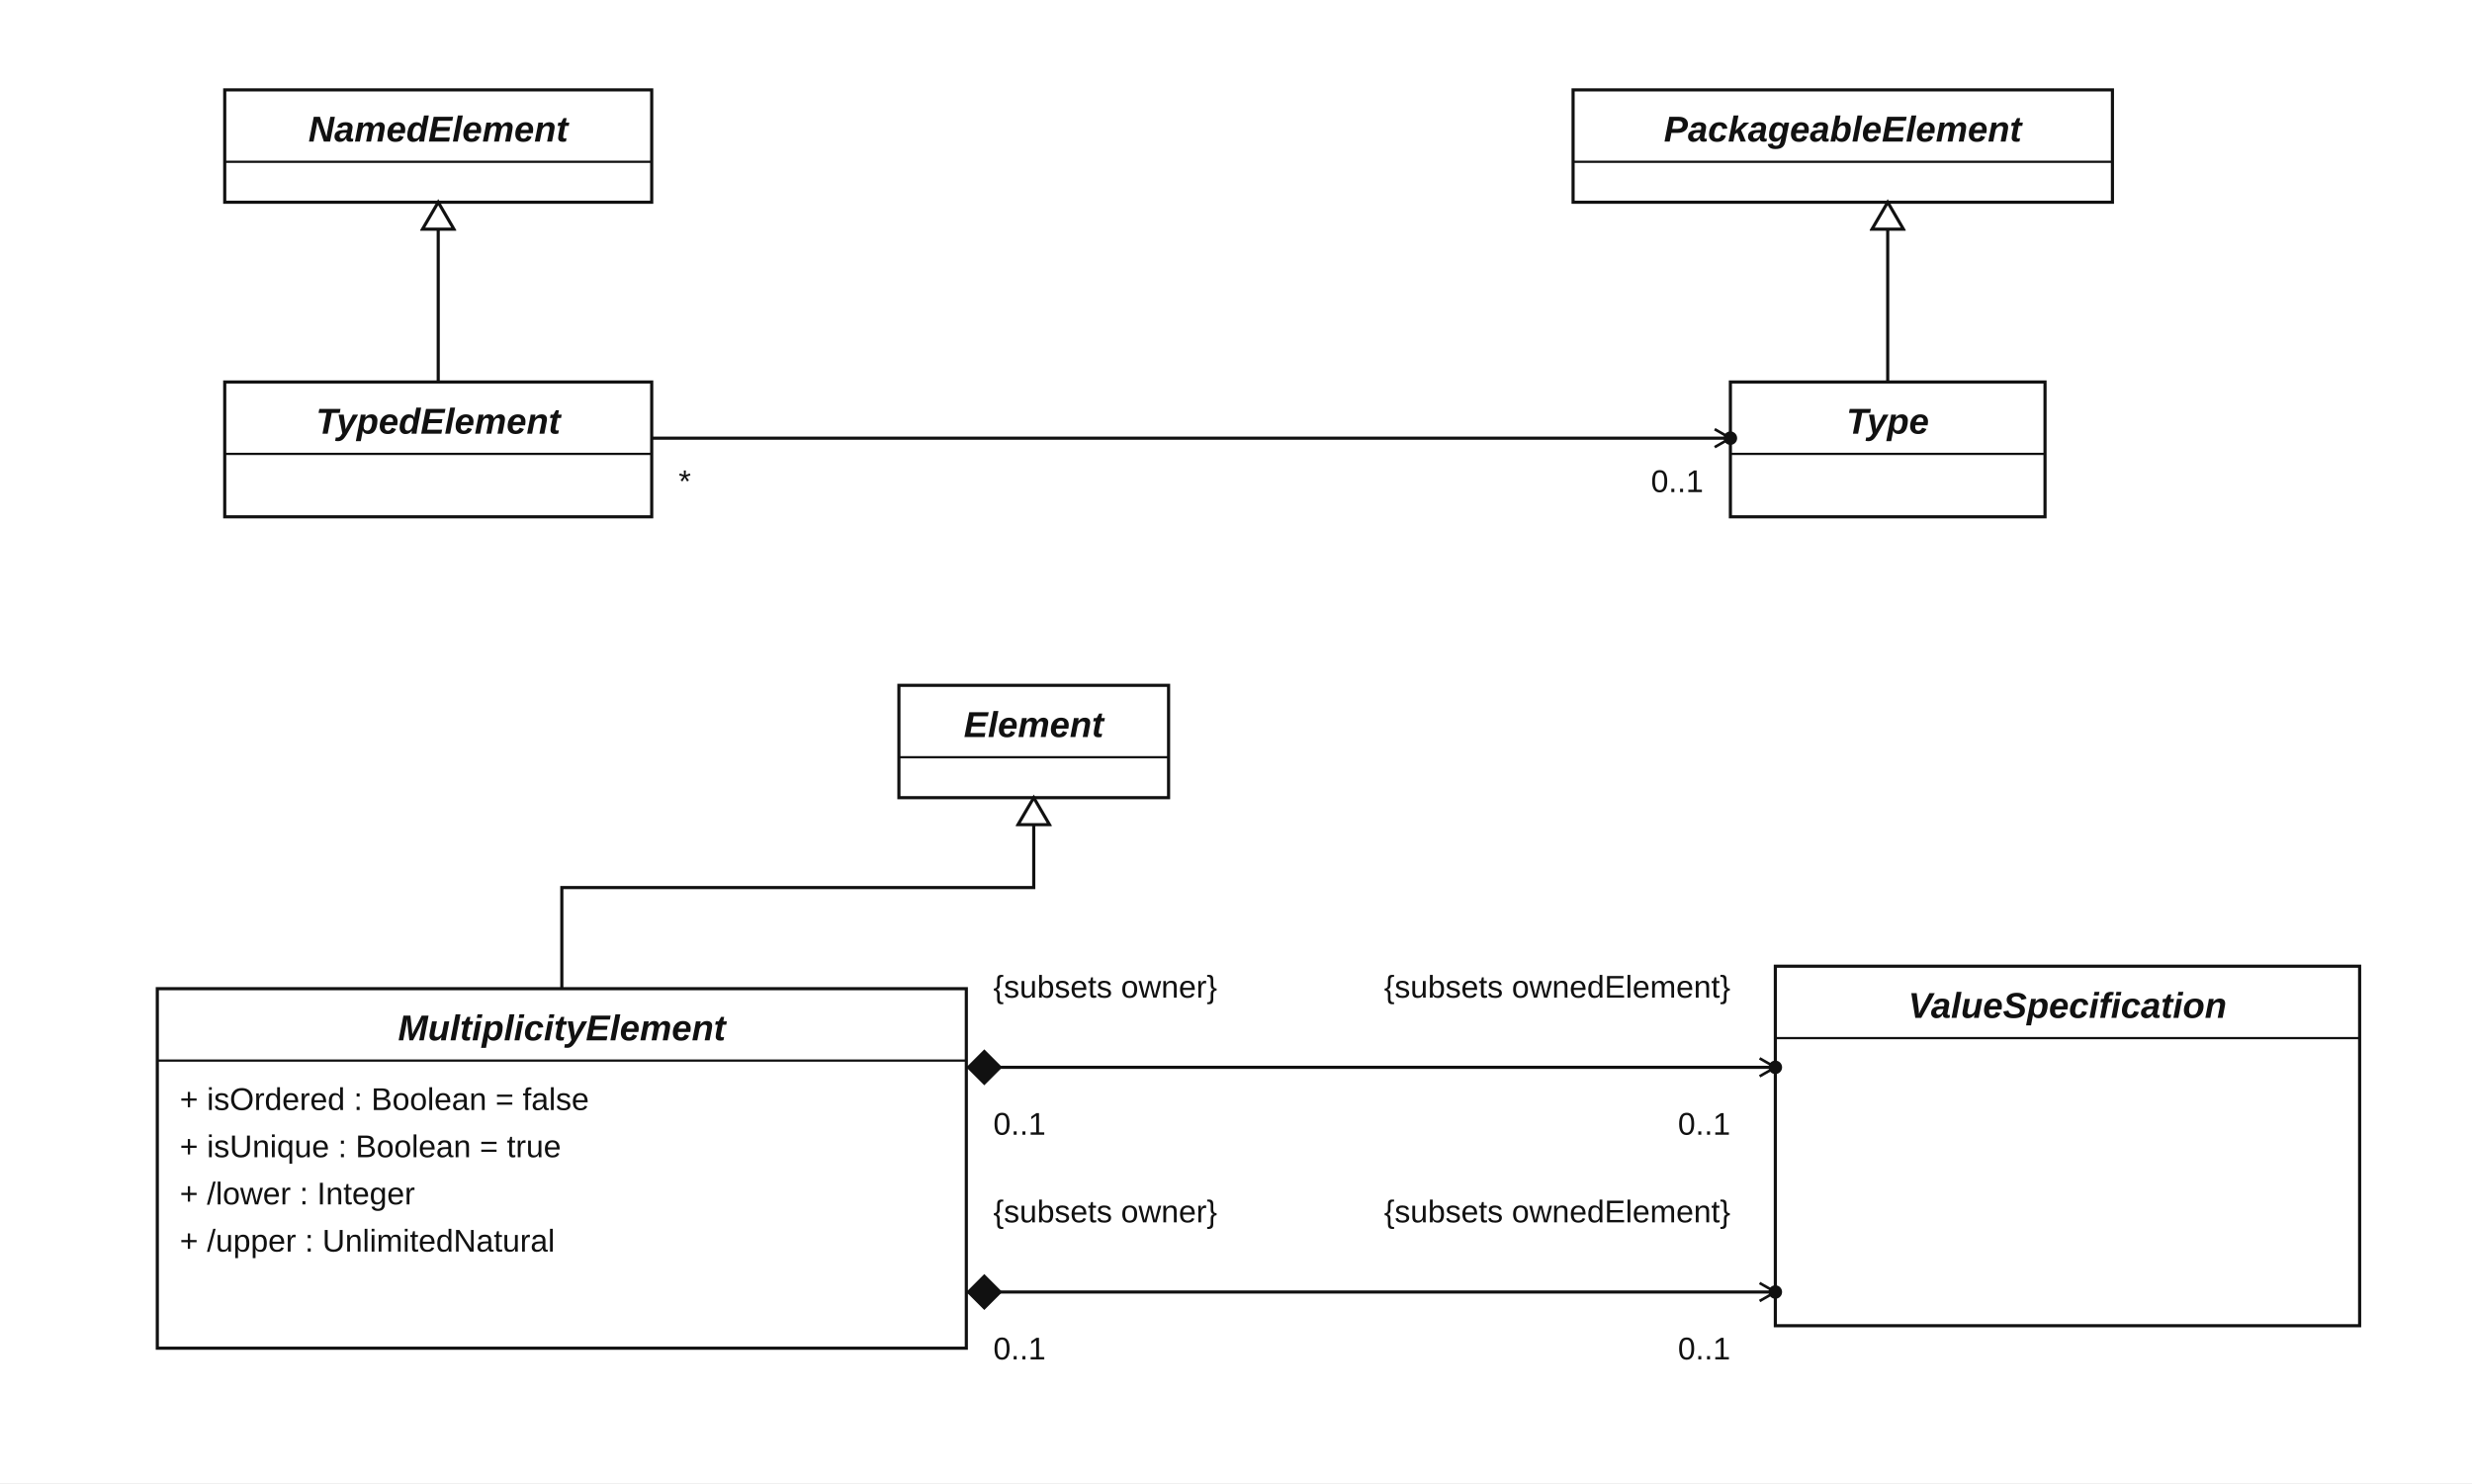
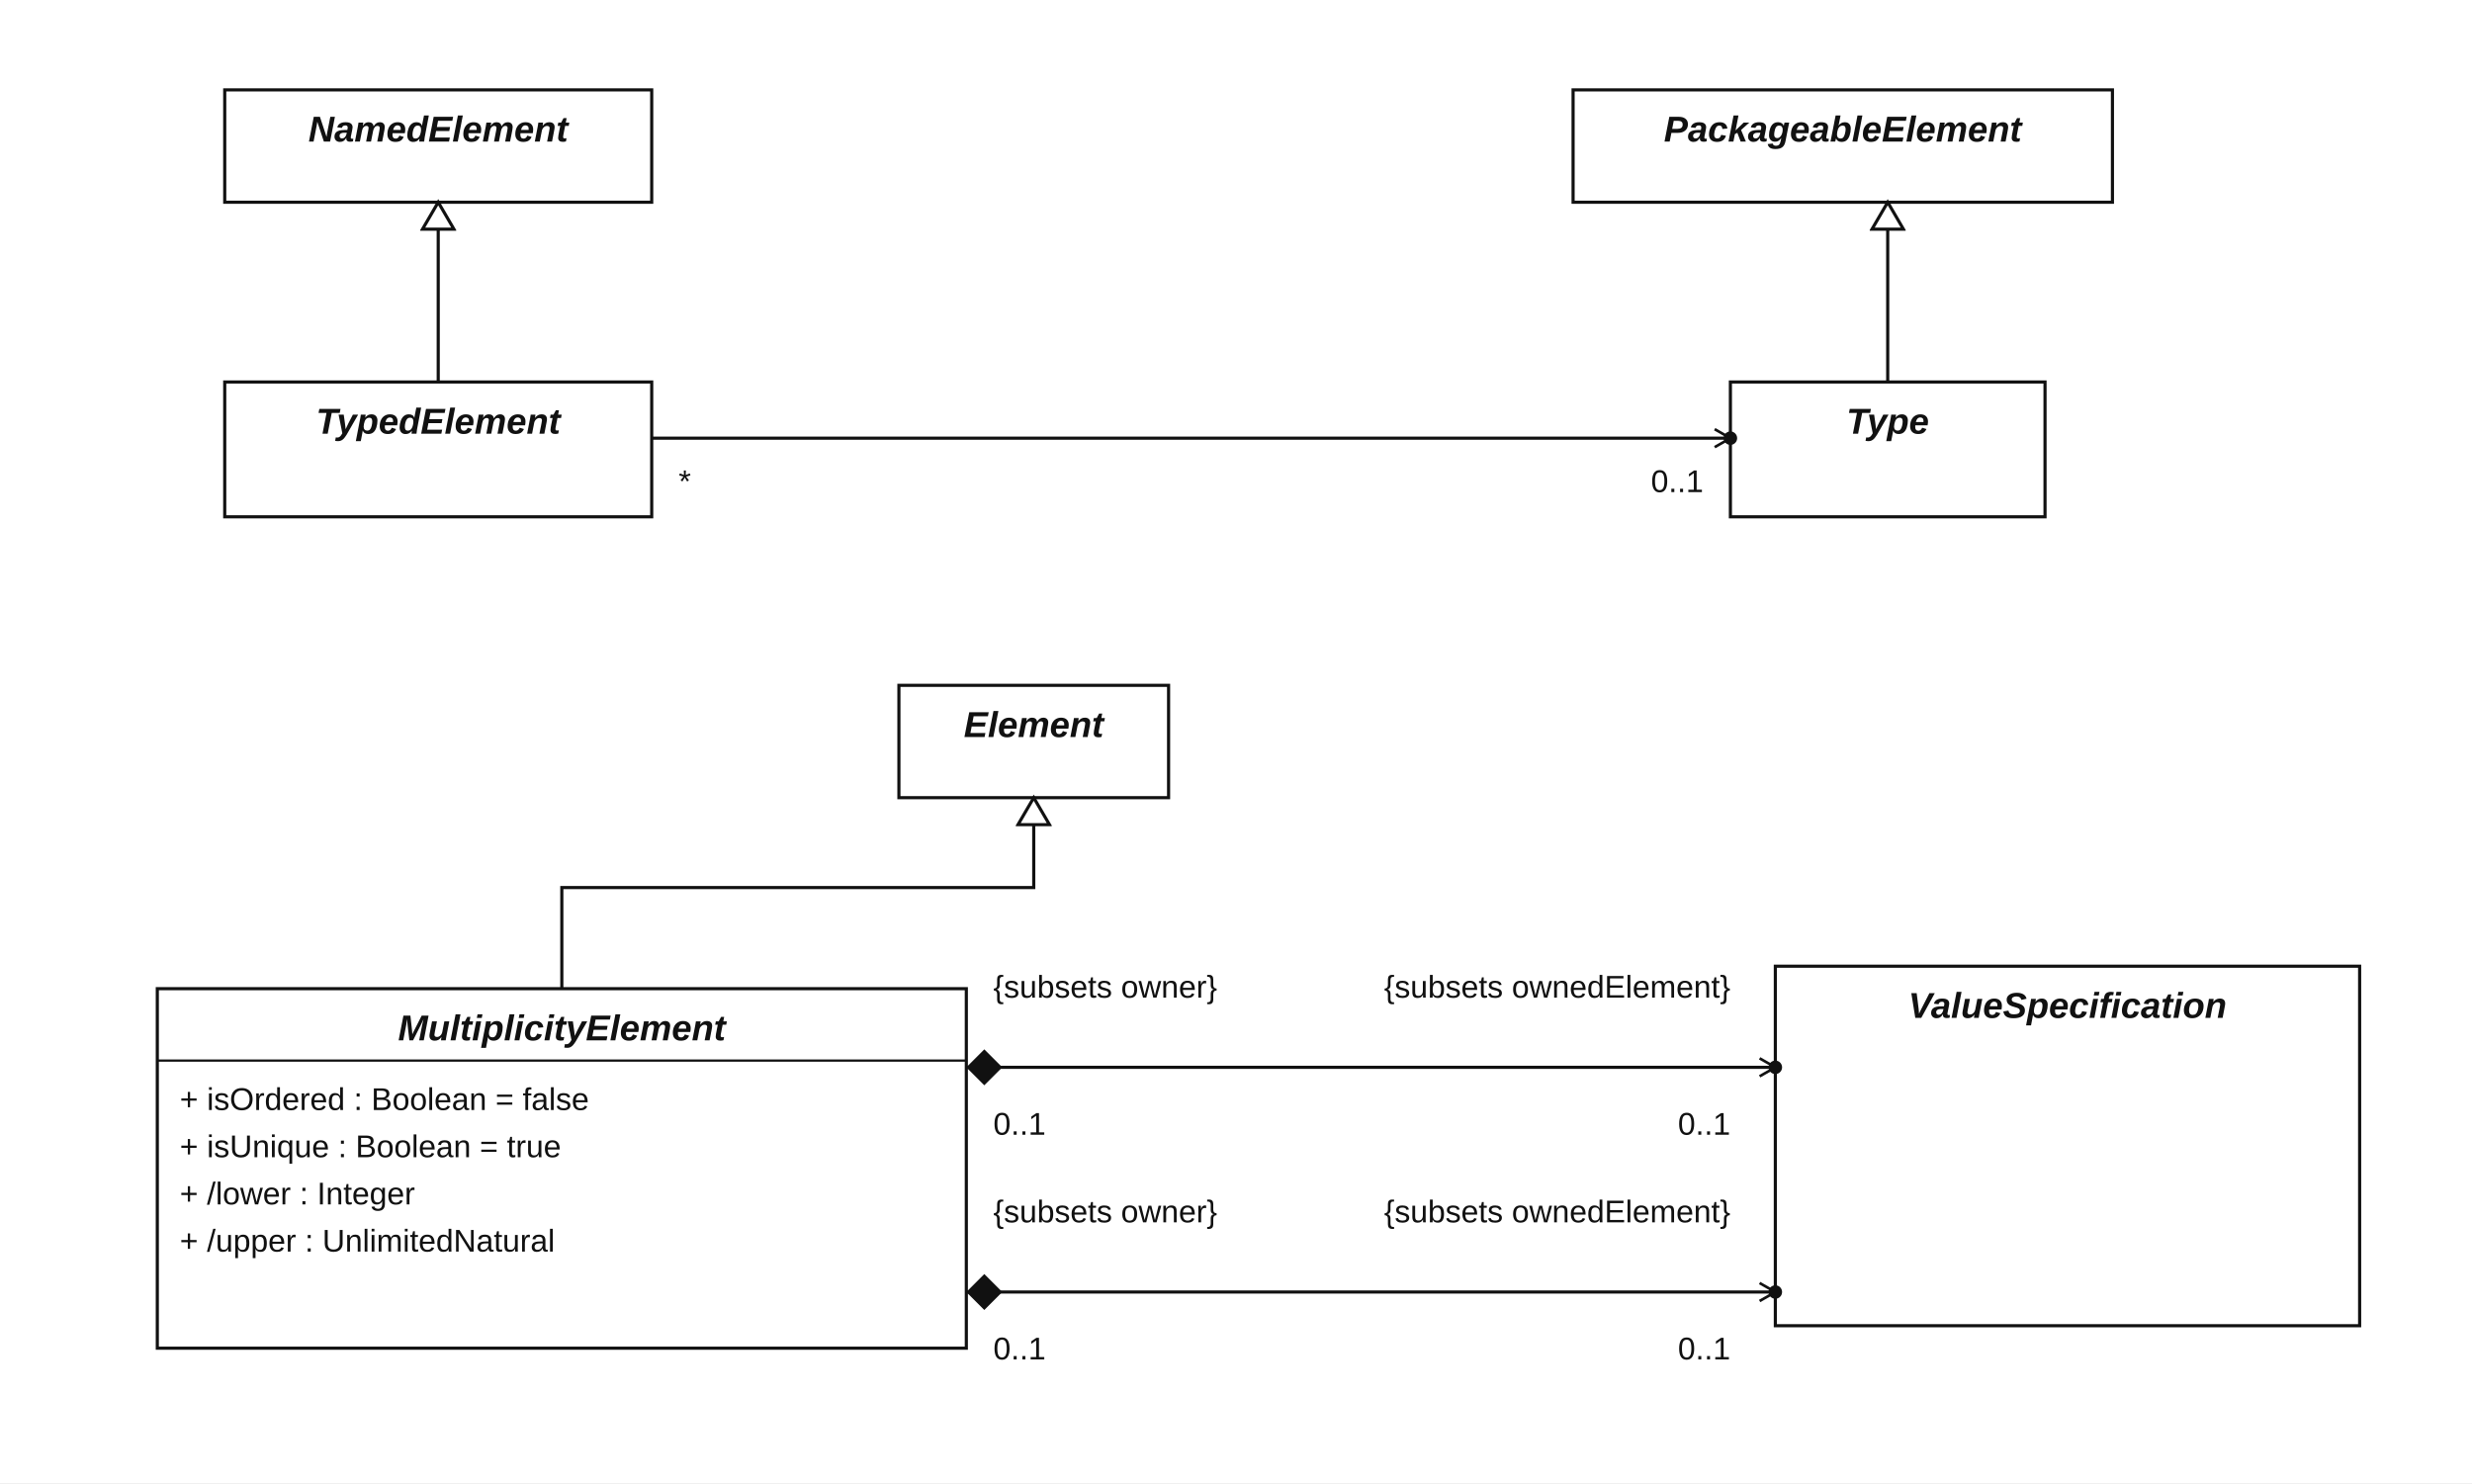
<svg xmlns="http://www.w3.org/2000/svg" width="1100" height="660" viewBox="0 0 1100 660" role="img" aria-labelledby="diagram-title diagram-description" data-figure="7.10">
  <defs>
    <marker id="generalization" markerWidth="15" markerHeight="16" refX="13" refY="8" orient="auto" markerUnits="userSpaceOnUse">
      <path d="M 1 1 L 13 8 L 1 15 Z" fill="#ffffff" stroke="#111111" stroke-width="1.4" />
    </marker>
    <marker id="navigation" markerWidth="9" markerHeight="10" refX="8" refY="5" orient="auto" markerUnits="userSpaceOnUse">
      <path d="M 1 1 L 8 5 L 1 9" fill="none" stroke="context-stroke" stroke-width="1.2" />
    </marker>
    <marker id="navigation-start" markerWidth="9" markerHeight="10" refX="8" refY="5" orient="auto-start-reverse" markerUnits="userSpaceOnUse">
      <path d="M 1 1 L 8 5 L 1 9" fill="none" stroke="context-stroke" stroke-width="1.2" />
    </marker>
    <marker id="annotation" markerWidth="10" markerHeight="10" refX="9" refY="5" orient="auto" markerUnits="userSpaceOnUse">
      <path d="M 0 0 L 10 5 L 0 10 Z" fill="#8a2d2d" />
    </marker>
    <style>.background, .class-box, .package-box, .note-box { fill: #ffffff; }
  .class-box, .package-box, .note-box, .association, .generalization-line,
  .class-divider, .example-association, .dependency-line, .note-link { stroke: #111111; stroke-width: 1.4; }
  .association, .generalization-line, .class-divider, .example-association,
  .dependency-line, .note-link { fill: none; }
  .class-divider { stroke-width: 1; }
  text { fill: #111111; font-family: Arial, Helvetica, sans-serif; font-size: 16px; }
  .class-name { font-weight: 700; }
  .abstract { font-style: italic; }
  .attribute, .operation { font-size: 14px; }
  .association-end, .association-label, .example-association-group .example-label { font-size: 14px; }
  .end-dot, .composition { fill: #111111; }
  .dependency-line, .note-link { stroke-dasharray: 7 5; }
  .template-signature { stroke-dasharray: 4 3; }
  a { cursor: pointer; }
  a:hover .class-box, a:hover .note-box { fill: #eef3fb; stroke: #1e3a8a; }
  a:focus-visible { outline: none; }
  a:focus-visible .class-box, a:focus-visible .note-box { stroke: #7c3aed; stroke-width: 3; }
  .association, .example-association, .dependency-line { pointer-events: stroke; }
  .association-hitbox { fill: none; stroke: transparent; stroke-width: 12; pointer-events: stroke; }
  .association-group:hover .association, .example-association-group:hover .example-association,
  .dependency-group:hover .dependency-line { stroke: #1e3a8a; stroke-width: 2.2; }
  .association-group:hover text, .example-association-group:hover text,
  .dependency-group:hover text { fill: #1e3a8a; }
  .association-group:hover .end-dot, .association-group:hover .composition,
  .example-association-group:hover .end-dot { fill: #1e3a8a; }
  .association-end { cursor: help; }
  .sequence-frame, .sequence-lifeline, .sequence-message, .sequence-observation, .sequence-constraint { fill: none; stroke: #111111; stroke-width: 1.4; }
  .sequence-lifeline { stroke-dasharray: 7 5; }
  .annotation-line { fill: none; stroke: #8a2d2d; stroke-width: 2; }
  .annotation-label { fill: #8a2d2d; }
  a:hover .annotation-label { fill: #1e3a8a; }</style>
  </defs>
  <rect class="background" width="1100" height="660" />
  <a class="class-node" data-classifier="NamedElement" href="../../index.html#/classifier/namedelement" target="_top" aria-label="NamedElement — открыть описание класса">
    <rect class="class-box" x="100" y="40" width="190" height="50" />
-     <line class="class-divider" x1="100" y1="72" x2="290" y2="72" />
    <text class="class-name abstract" x="195.0" y="63" text-anchor="middle">NamedElement</text>
  </a>
  <a class="class-node" data-classifier="TypedElement" href="../../index.html#/classifier/typedelement" target="_top" aria-label="TypedElement — открыть описание класса">
    <rect class="class-box" x="100" y="170" width="190" height="60" />
-     <line class="class-divider" x1="100" y1="202" x2="290" y2="202" />
    <text class="class-name abstract" x="195.0" y="193" text-anchor="middle">TypedElement</text>
  </a>
  <a class="class-node" data-classifier="PackageableElement" href="../../index.html#/classifier/packageableelement" target="_top" aria-label="PackageableElement — открыть описание класса">
    <rect class="class-box" x="700" y="40" width="240" height="50" />
-     <line class="class-divider" x1="700" y1="72" x2="940" y2="72" />
    <text class="class-name abstract" x="820.0" y="63" text-anchor="middle">PackageableElement</text>
  </a>
  <a class="class-node" data-classifier="Type" href="../../index.html#/classifier/type" target="_top" aria-label="Type — открыть описание класса">
    <rect class="class-box" x="770" y="170" width="140" height="60" />
-     <line class="class-divider" x1="770" y1="202" x2="910" y2="202" />
    <text class="class-name abstract" x="840.0" y="193" text-anchor="middle">Type</text>
  </a>
  <a class="class-node" data-classifier="Element" href="../../index.html#/classifier/element" target="_top" aria-label="Element — открыть описание класса">
    <rect class="class-box" x="400" y="305" width="120" height="50" />
-     <line class="class-divider" x1="400" y1="337" x2="520" y2="337" />
    <text class="class-name abstract" x="460.0" y="328" text-anchor="middle">Element</text>
  </a>
  <a class="class-node" data-classifier="MultiplicityElement" href="../../index.html#/classifier/multiplicityelement" target="_top" aria-label="MultiplicityElement — открыть описание класса">
    <rect class="class-box" x="70" y="440" width="360" height="160" />
    <line class="class-divider" x1="70" y1="472" x2="430" y2="472" />
    <text class="class-name abstract" x="250.0" y="463" text-anchor="middle">MultiplicityElement</text>
    <text class="attribute" x="80" y="494">+ isOrdered : Boolean = false</text>
    <text class="attribute" x="80" y="515">+ isUnique : Boolean = true</text>
    <text class="attribute" x="80" y="536">+ /lower : Integer</text>
    <text class="attribute" x="80" y="557">+ /upper : UnlimitedNatural</text>
  </a>
  <a class="class-node" data-classifier="ValueSpecification" href="../../index.html#/classifier/valuespecification" target="_top" aria-label="ValueSpecification — открыть описание класса">
    <rect class="class-box" x="790" y="430" width="260" height="160" />
-     <line class="class-divider" x1="790" y1="462" x2="1050" y2="462" />
    <text class="class-name abstract" x="920.0" y="453" text-anchor="middle">ValueSpecification</text>
  </a>
  <path class="generalization-line" d="M 195 170 V 90" data-child="TypedElement" data-parent="NamedElement" marker-end="url(#generalization)" />
  <path class="generalization-line" d="M 840 170 V 90" data-child="Type" data-parent="PackageableElement" marker-end="url(#generalization)" />
  <path class="generalization-line" d="M 250 440 V 395 H 460 V 355" data-child="MultiplicityElement" data-parent="Element" marker-end="url(#generalization)" />
  <a class="association-link" href="../../index.html#/association/a-type-typedelement" target="_top" aria-label="Открыть описание ассоциации A_type_typedElement">
    <g class="association-group" id="A_type_typedElement">
      <path class="association" d="M 290 195 H 770" marker-end="url(#navigation)" />
      <path class="association-hitbox" d="M 290 195 H 770" aria-hidden="true" />
      <circle class="end-dot" cx="770" cy="195" r="3" />
      <text class="association-end" x="302" y="180" />
      <text class="association-end" x="758" y="180" text-anchor="end" />
      <text class="association-label" x="302" y="219">*</text>
      <text class="association-label" x="758" y="219" text-anchor="end">0..1</text>
    </g>
  </a>
  <a class="association-link" href="../../index.html#/association/a-lowervalue-owninglower" target="_top" aria-label="Открыть описание ассоциации A_lowerValue_owningLower">
    <g class="association-group" id="A_lowerValue_owningLower">
      <path class="association" d="M 430 475 H 790" marker-end="url(#navigation)" />
      <path class="association-hitbox" d="M 430 475 H 790" aria-hidden="true" />
      <polygon class="composition" points="430,475 438,467 446,475 438,483" />
      <circle class="end-dot" cx="790" cy="475" r="3" />
      <text class="association-end" x="442" y="460" />
      <text class="association-end" x="770" y="460" text-anchor="end" />
      <text class="association-label" x="442" y="444">{subsets owner}</text>
      <text class="association-label" x="442" y="505">0..1</text>
      <text class="association-label" x="770" y="444" text-anchor="end">{subsets ownedElement}</text>
      <text class="association-label" x="770" y="505" text-anchor="end">0..1</text>
    </g>
  </a>
  <a class="association-link" href="../../index.html#/association/a-uppervalue-owningupper" target="_top" aria-label="Открыть описание ассоциации A_upperValue_owningUpper">
    <g class="association-group" id="A_upperValue_owningUpper">
      <path class="association" d="M 430 575 H 790" marker-end="url(#navigation)" />
      <path class="association-hitbox" d="M 430 575 H 790" aria-hidden="true" />
      <polygon class="composition" points="430,575 438,567 446,575 438,583" />
      <circle class="end-dot" cx="790" cy="575" r="3" />
      <text class="association-end" x="442" y="560" />
      <text class="association-end" x="770" y="560" text-anchor="end" />
      <text class="association-label" x="442" y="544">{subsets owner}</text>
      <text class="association-label" x="442" y="605">0..1</text>
      <text class="association-label" x="770" y="544" text-anchor="end">{subsets ownedElement}</text>
      <text class="association-label" x="770" y="605" text-anchor="end">0..1</text>
    </g>
  </a>
</svg>
